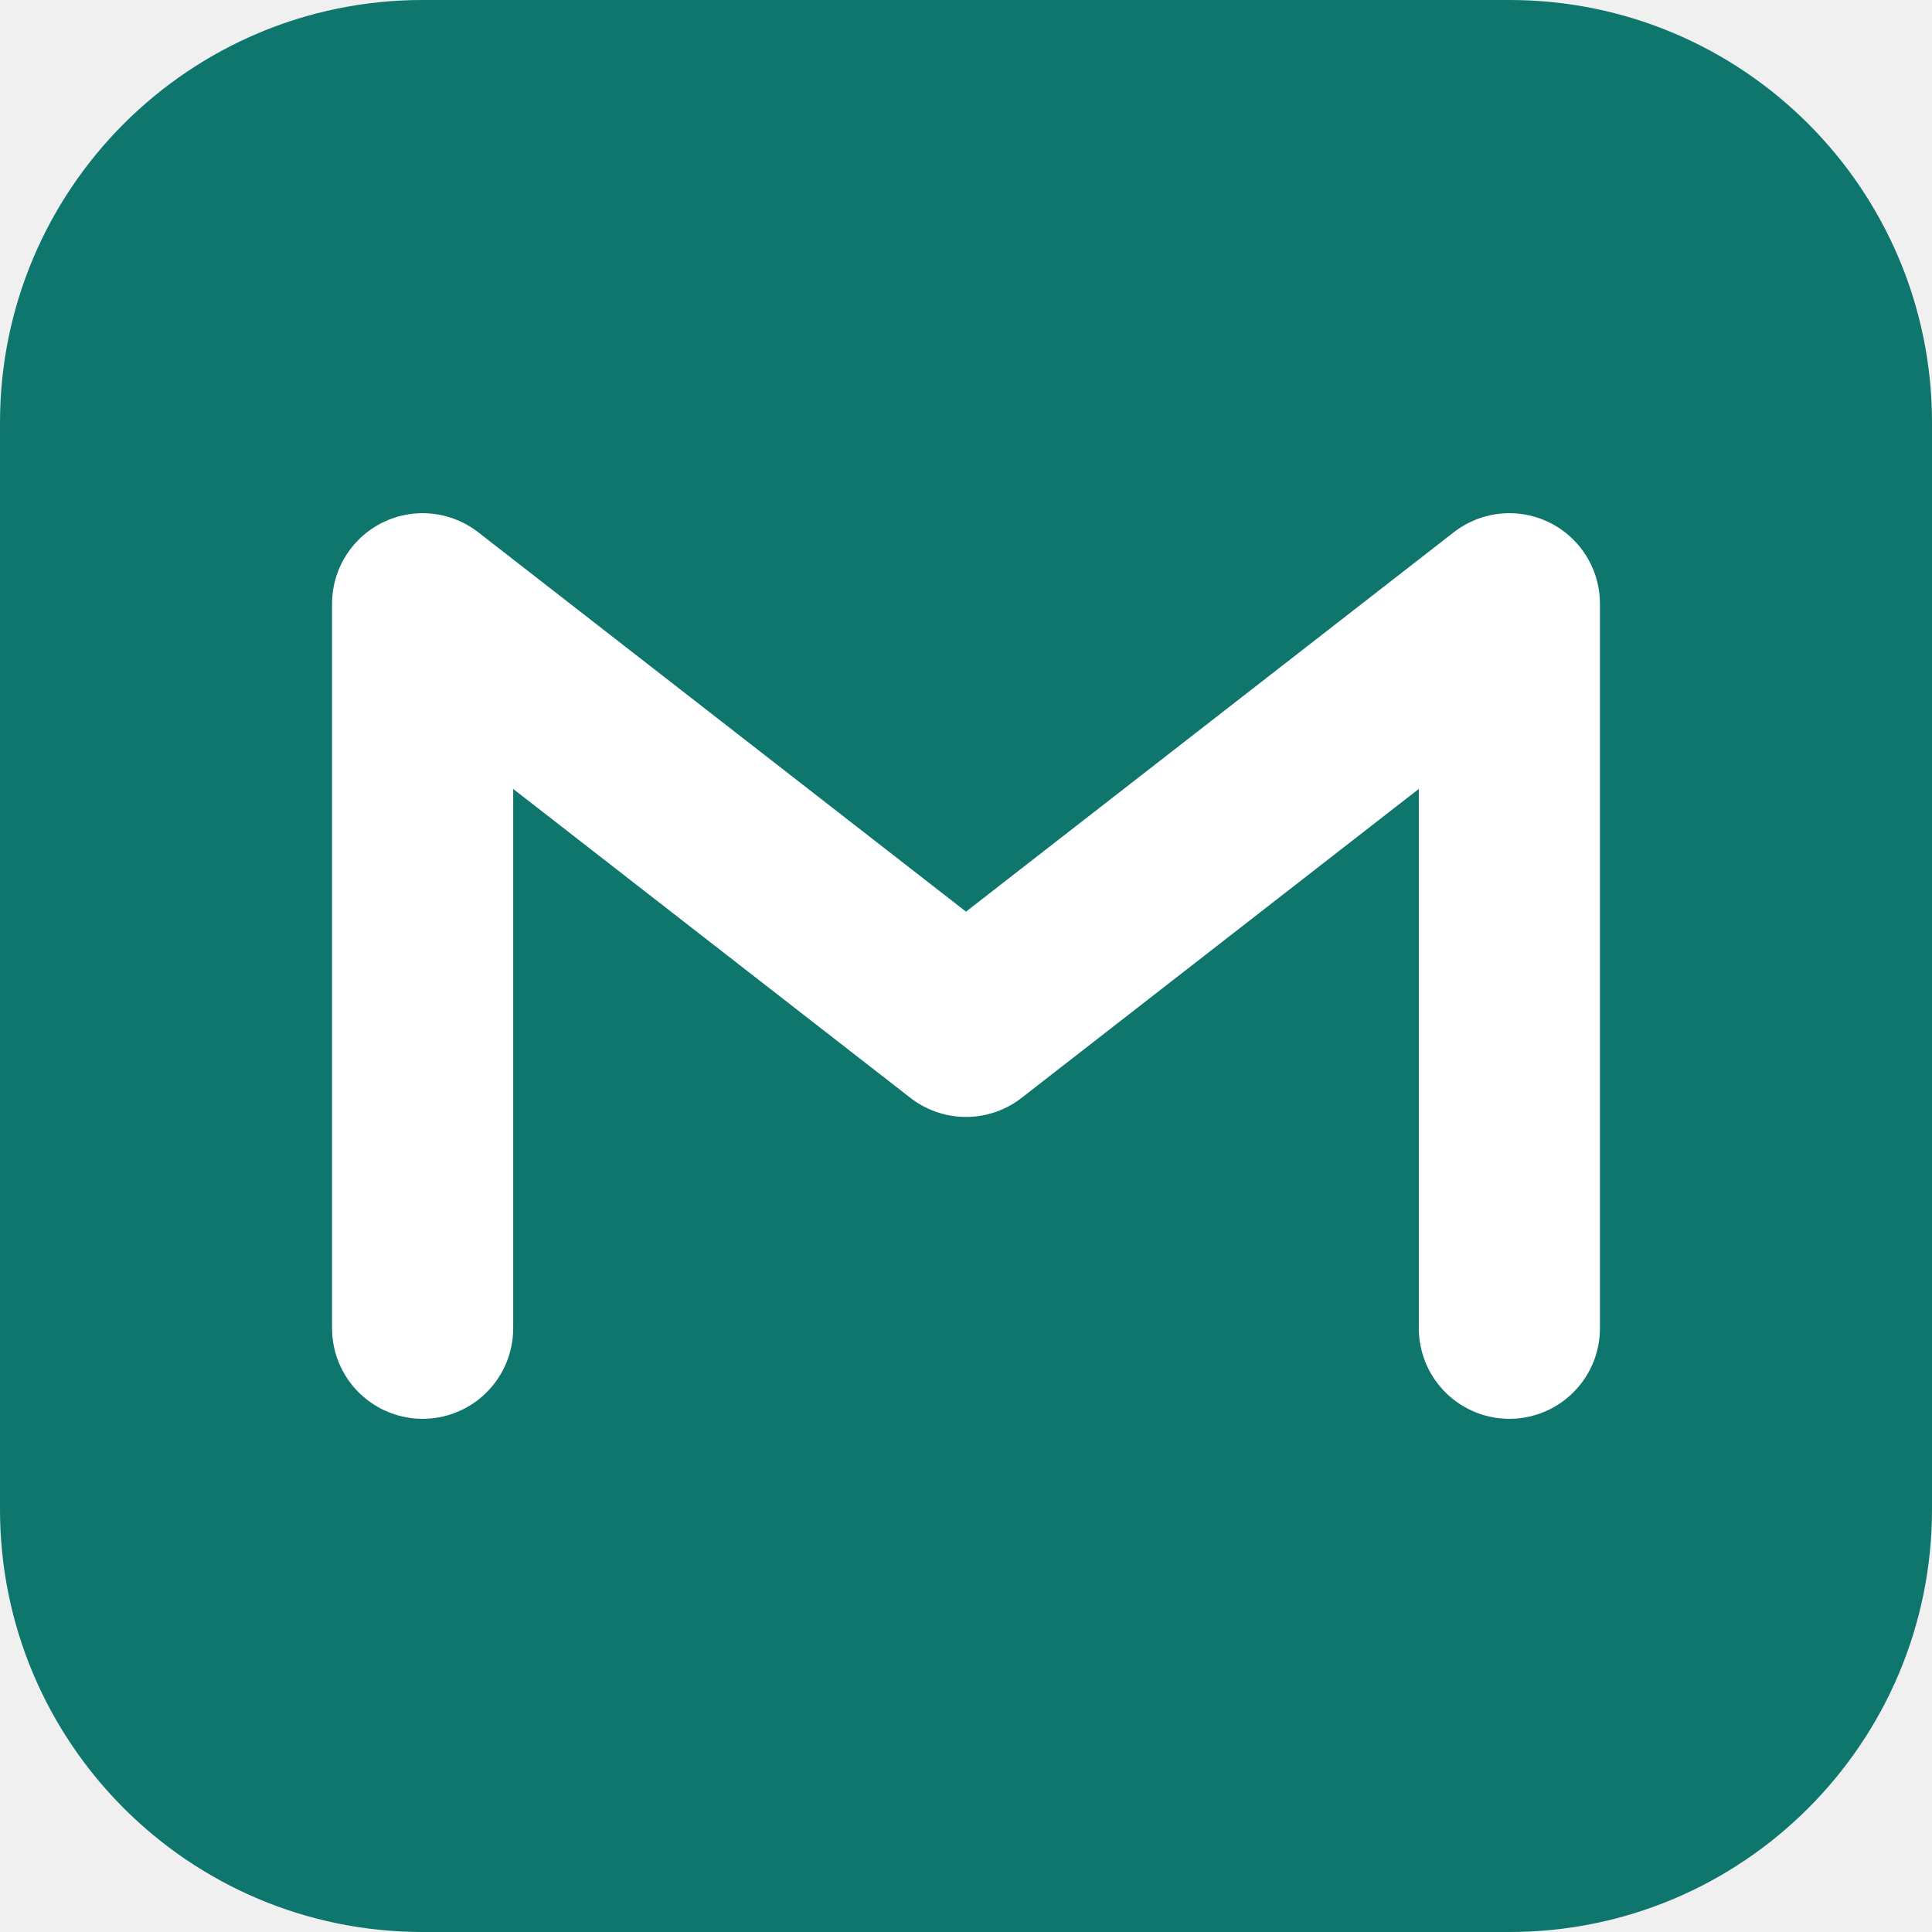
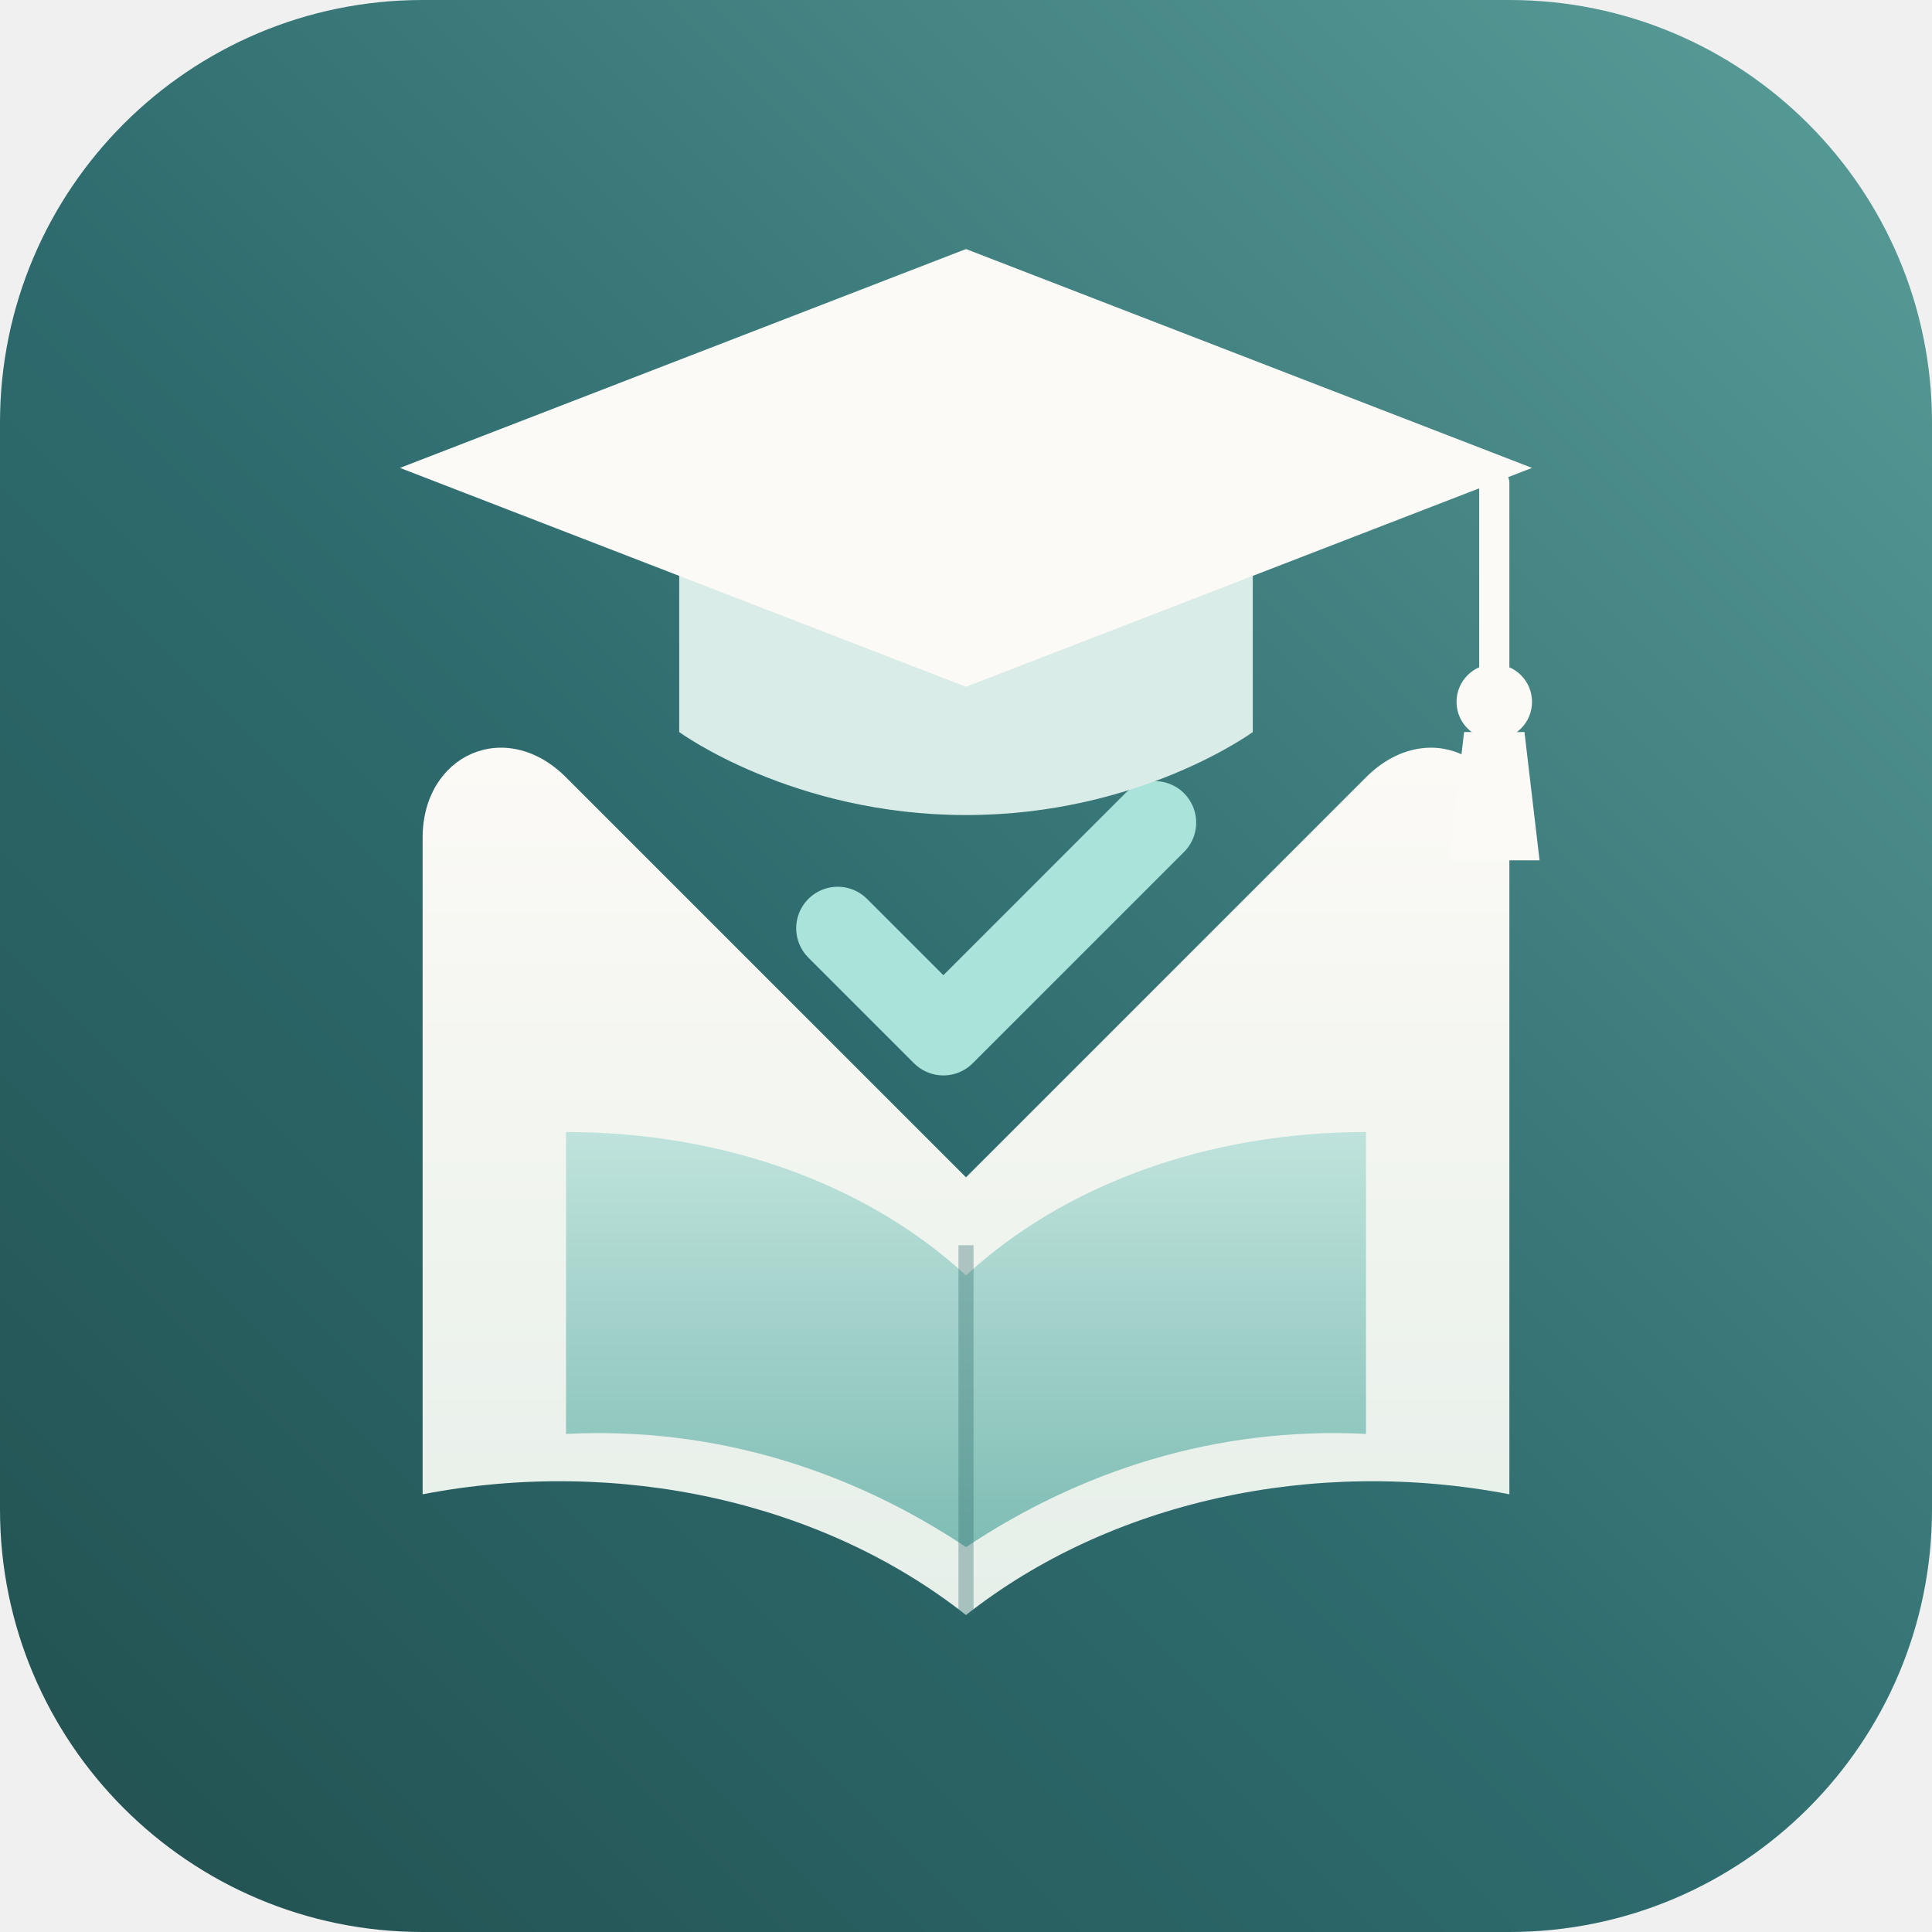
- <svg xmlns="http://www.w3.org/2000/svg" viewBox="0 0 64 64">
-   <rect width="64" height="64" rx="14" fill="#0f766e" />
-   <path d="M14 44V20l18 14 18-14v24" fill="none" stroke="#fff" stroke-width="6" stroke-linecap="round" stroke-linejoin="round" />
+ <svg xmlns="http://www.w3.org/2000/svg" viewBox="0 0 512 512">
+   <defs>
+     <linearGradient id="bg" x1="1" y1="0" x2="0" y2="1">
+       <stop offset="0" stop-color="#5a9e99" />
+       <stop offset="0.55" stop-color="#2e6b6e" />
+       <stop offset="1" stop-color="#22504f" />
+     </linearGradient>
+     <linearGradient id="page" x1="0" y1="0" x2="0" y2="1">
+       <stop offset="0" stop-color="#fcfaf6" />
+       <stop offset="1" stop-color="#e6efe9" />
+     </linearGradient>
+     <linearGradient id="inner" x1="0" y1="0" x2="0" y2="1">
+       <stop offset="0" stop-color="#bfe3dc" />
+       <stop offset="1" stop-color="#7fbdb4" />
+     </linearGradient>
+   </defs>
+   <rect width="512" height="512" rx="112" fill="url(#bg)" />
+   <path d="M112 396V222c0-22 22-32 38-16l106 106v116c-38-30-92-42-144-32z" fill="url(#page)" />
+   <path d="M400 396V222c0-22-22-32-38-16L256 312v116c38-30 92-42 144-32z" fill="url(#page)" />
+   <path d="M150 300v80c40-2 76 10 106 30v-72c-26-24-64-38-106-38z" fill="url(#inner)" />
+   <path d="M362 300v80c-40-2-76 10-106 30v-72c26-24 64-38 106-38z" fill="url(#inner)" />
+   <path d="M256 330v98" stroke="#2e6b6e" stroke-width="4" opacity=".35" />
+   <path d="M222 246l28 28 56-56" fill="none" stroke="#a9e3d9" stroke-width="22" stroke-linecap="round" stroke-linejoin="round" />
+   <path d="M180 150v44c0 0 30 22 76 22s76-22 76-22v-44z" fill="#d9ece7" />
+   <path d="M256 66l150 58-150 58-150-58z" fill="#fcfaf6" />
+   <path d="M396 128v56" stroke="#fcfaf6" stroke-width="8" stroke-linecap="round" />
+   <circle cx="396" cy="186" r="10" fill="#fcfaf6" />
+   <path d="M388 194h16l4 34h-24z" fill="#fcfaf6" />
</svg>
